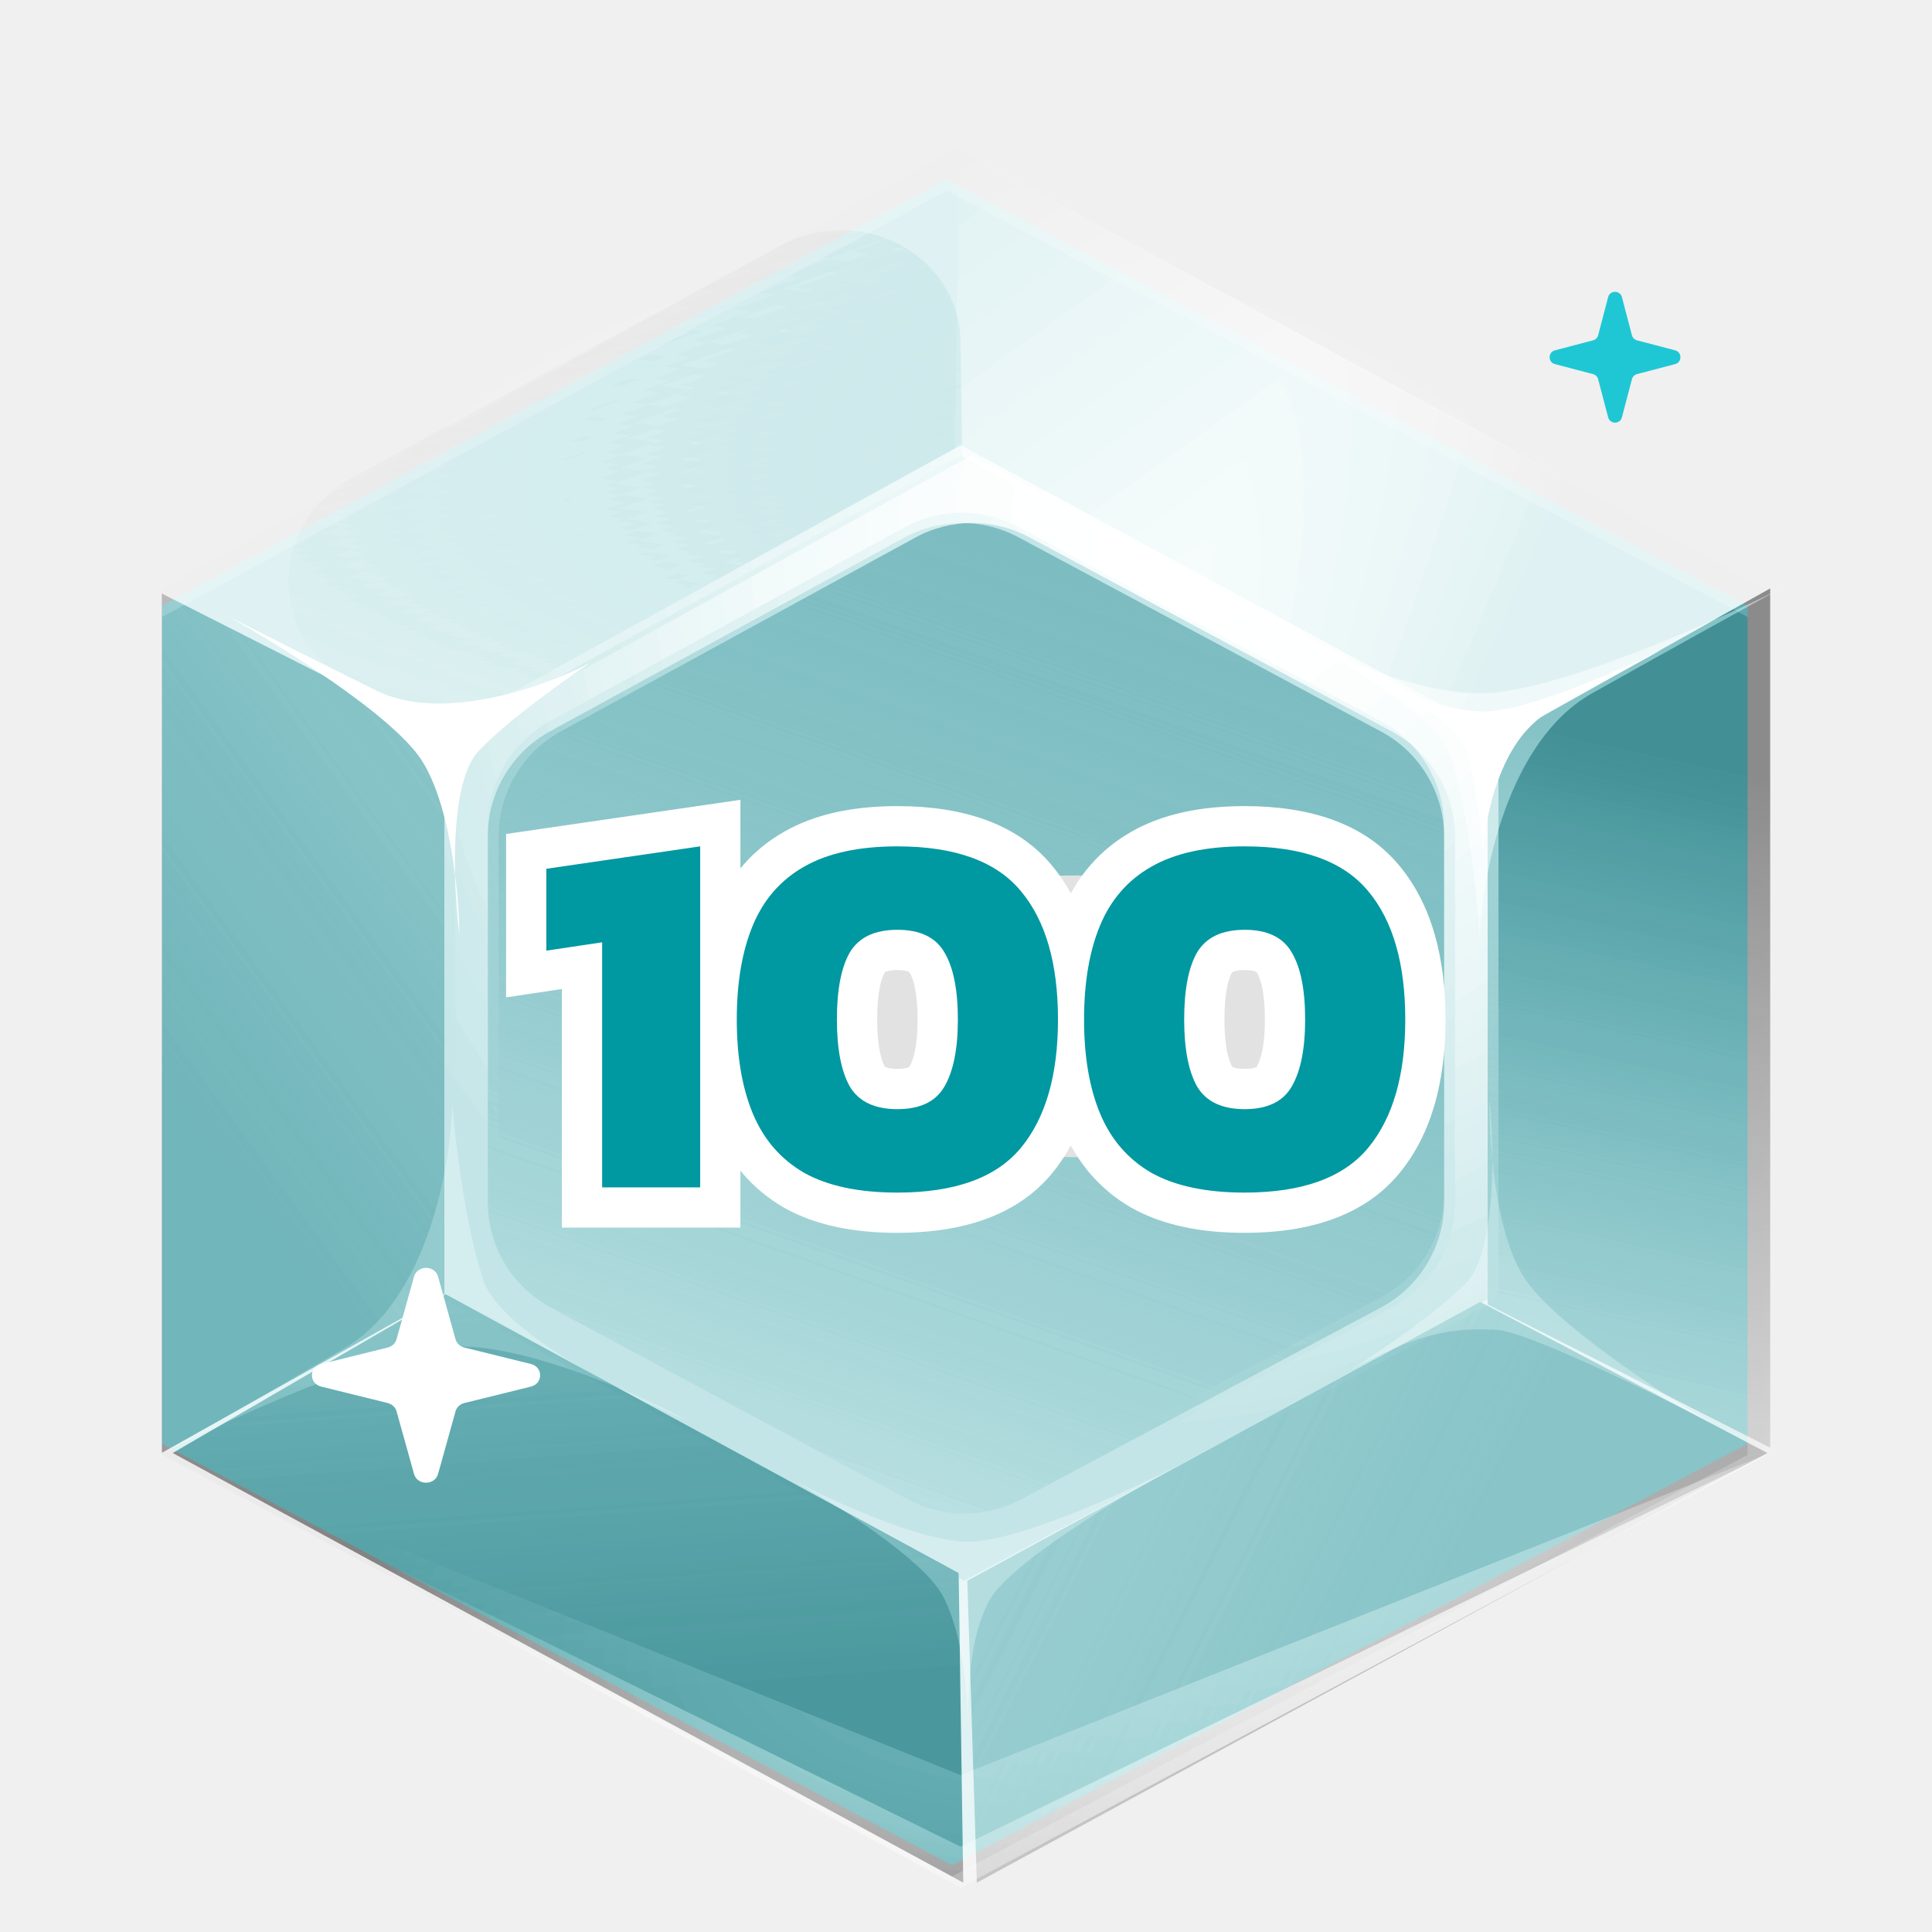
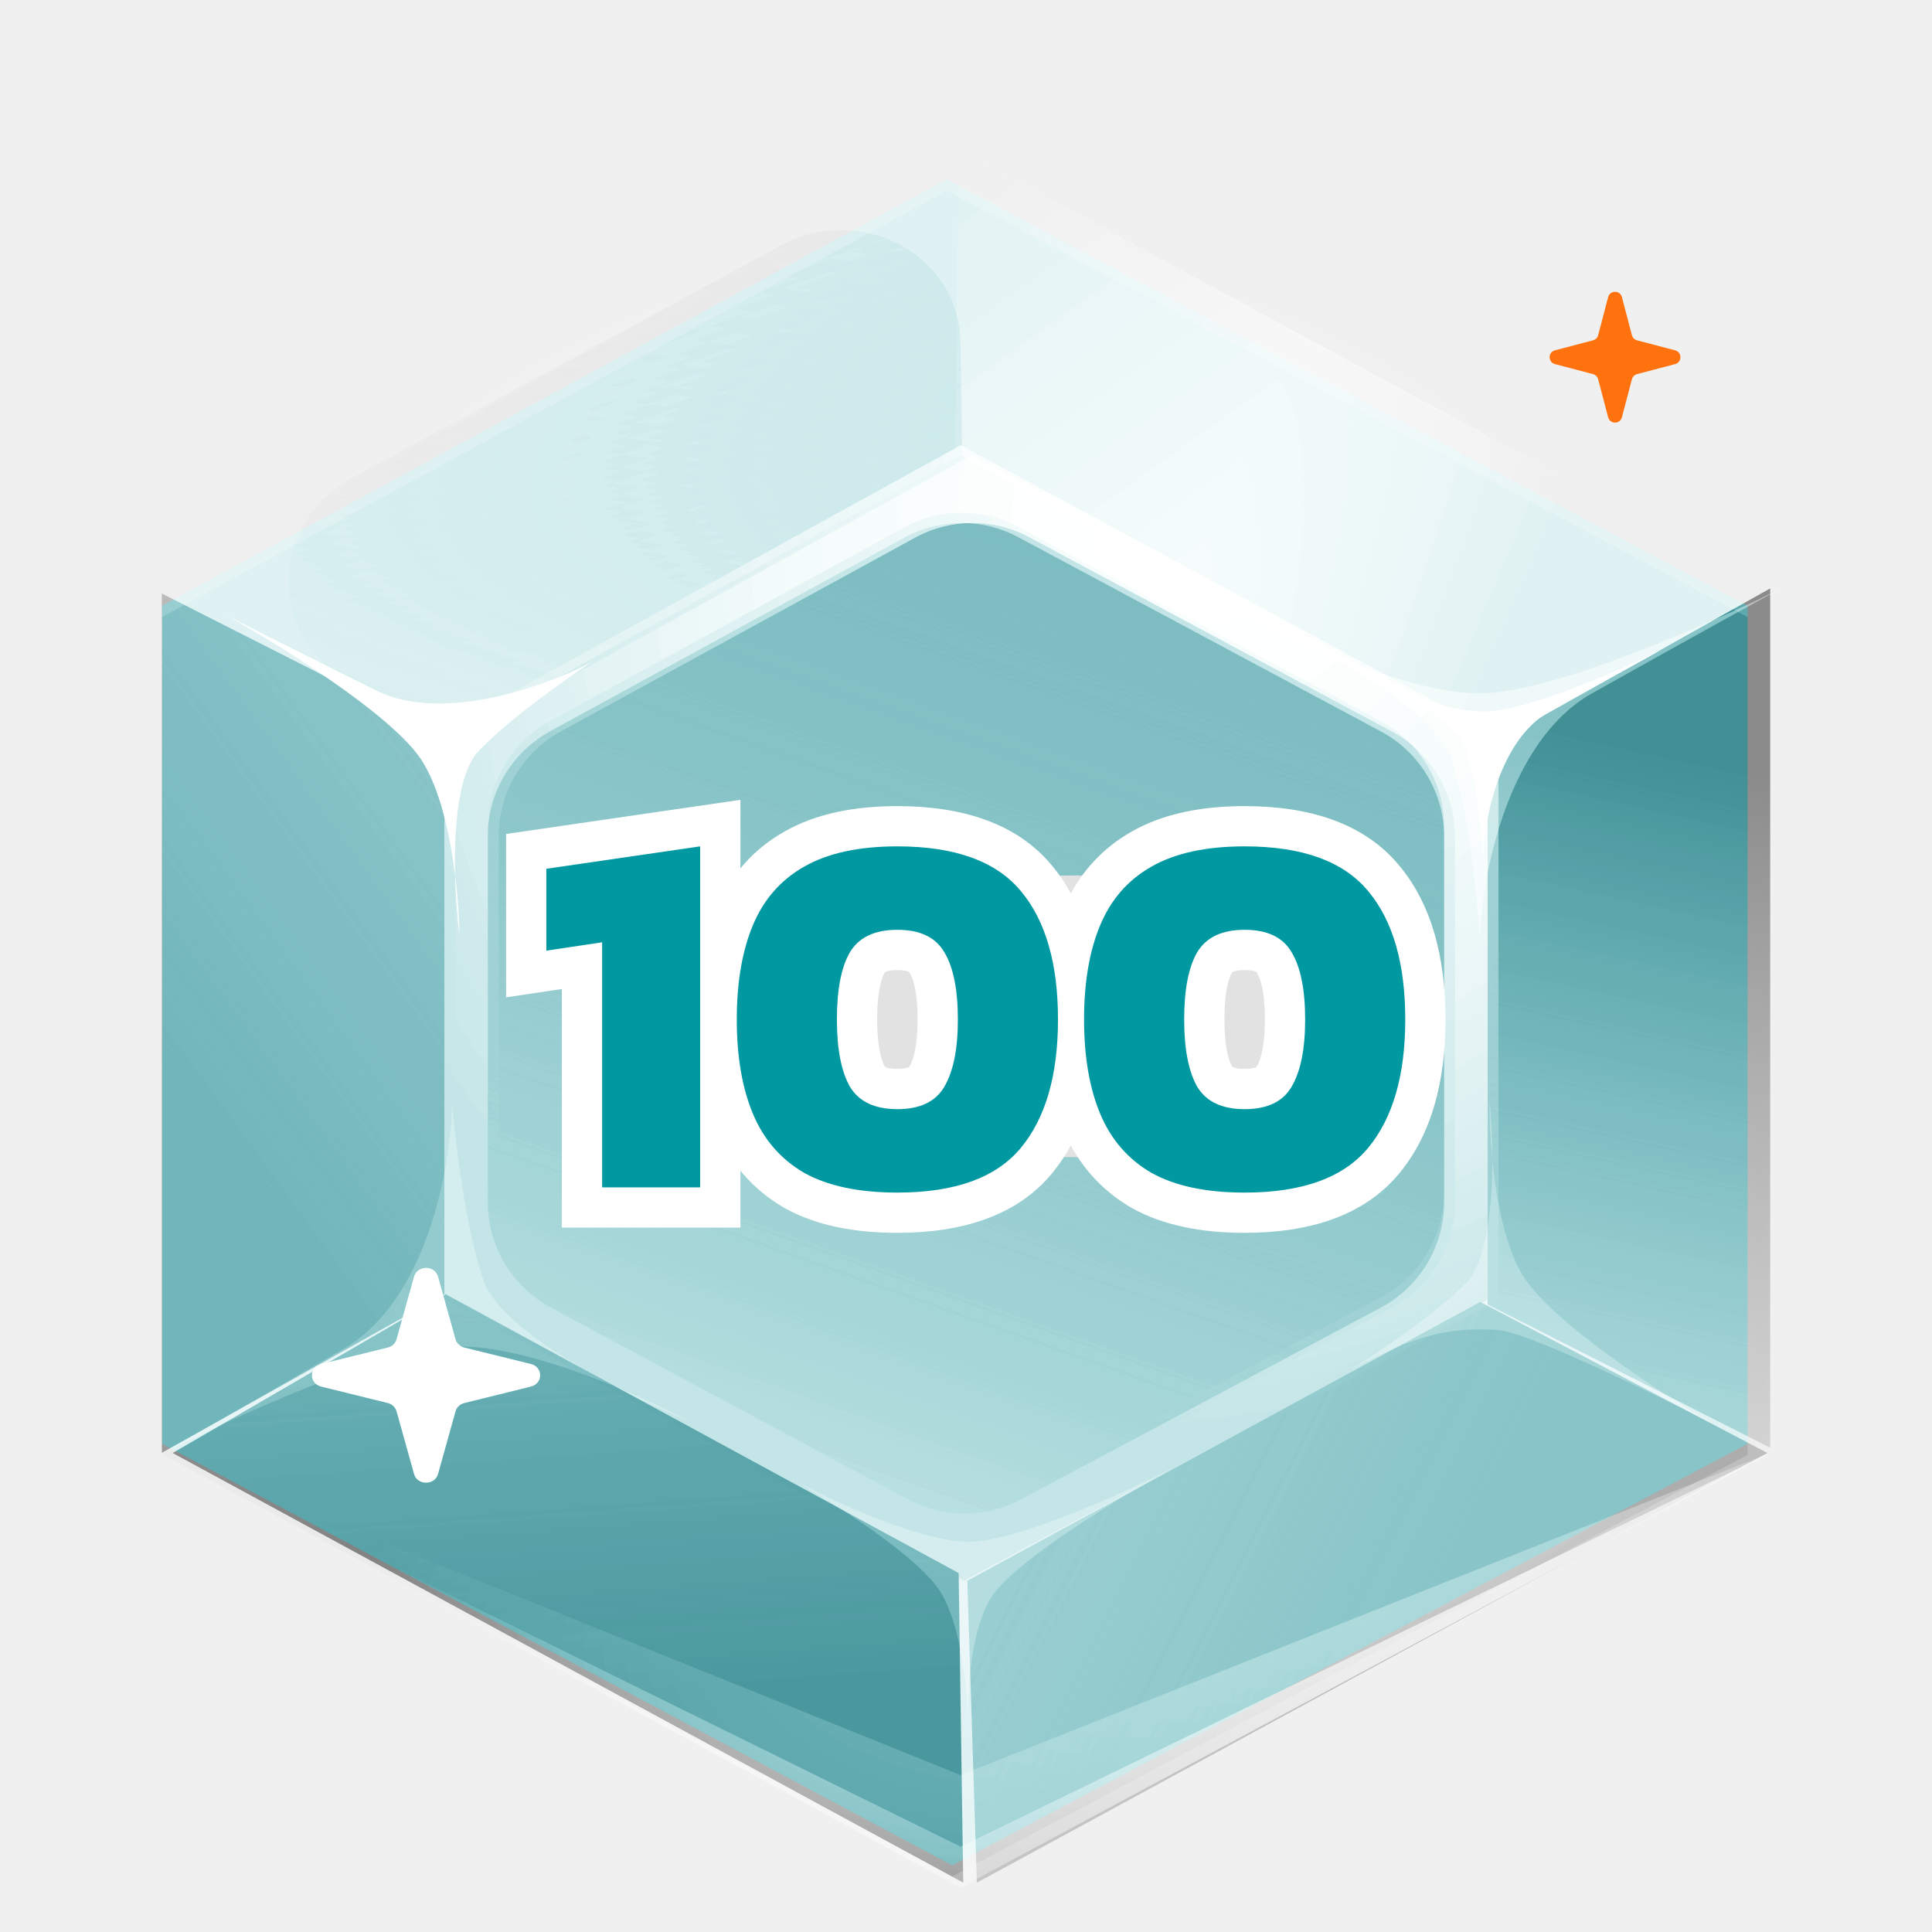
<svg xmlns="http://www.w3.org/2000/svg" width="192" height="192" fill="none" viewBox="0 0 192 192">
  <g clip-path="url(#clip0_2320_340716)">
    <mask id="mask0_2320_340716" width="165" height="107" x="11" y="-14" maskUnits="userSpaceOnUse" style="mask-type:alpha">
      <path fill="#636363" d="M175.993 69.471C176.711 74.068 118.241 91.118 97.324 92.981C89.149 93.69 14.496 73.845 11.652 69.471C8.807 65.097 11.652 -10.276 97.324 -14C175.993 -5.622 175.229 64.814 175.993 69.471Z" />
    </mask>
    <g mask="url(#mask0_2320_340716)">
      <ellipse cx="95.5" cy="82" fill="url(#paint0_radial_2320_340716)" opacity=".5" rx="76.5" ry="61" />
    </g>
    <path fill="#EFEFEF" d="M95.459 187.589L16.08 144.382V58.476L94.919 14.761L175.379 58.476V144.382L95.459 187.589Z" />
    <path fill="url(#paint1_linear_2320_340716)" d="M95.856 146.924L53.879 124.049V78.57L95.57 55.426L138.119 78.57V124.049L95.856 146.924Z" />
    <mask id="mask1_2320_340716" width="81" height="65" x="94" y="14" maskUnits="userSpaceOnUse" style="mask-type:alpha">
      <path fill="url(#paint2_linear_2320_340716)" d="M174.137 57.567L136.338 78.408L94.758 55.025L95.298 14.868L174.137 57.567Z" />
    </mask>
    <g mask="url(#mask1_2320_340716)">
      <path fill="url(#paint3_linear_2320_340716)" fill-rule="evenodd" d="M174.678 57.568L95.298 14.361L15.378 57.568V143.474L95.838 187.189L174.678 143.474V57.568ZM136.878 77.9L94.901 55.026L52.638 77.9V123.38L95.186 146.523L136.878 123.38V77.9Z" clip-rule="evenodd" />
    </g>
    <mask id="mask2_2320_340716" width="68" height="55" x="28" y="22" maskUnits="userSpaceOnUse" style="mask-type:alpha">
      <path fill="url(#paint4_linear_2320_340716)" d="M34.56 67.602L48.104 75.07C51.846 77.133 56.513 77.084 60.323 74.941L89.451 58.561C93.326 56.381 95.703 52.382 95.646 48.134L95.456 34.038C95.339 25.318 85.575 20.08 77.546 24.428L35.063 47.437C26.795 51.915 26.514 63.166 34.56 67.602Z" />
    </mask>
    <g mask="url(#mask2_2320_340716)">
      <path fill="url(#paint5_linear_2320_340716)" fill-rule="evenodd" d="M15.818 64.626C15.818 60.275 18.197 56.272 22.019 54.192L89.538 17.441C93.068 15.519 97.331 15.513 100.867 17.424L168.888 54.198C172.726 56.273 175.118 60.286 175.118 64.649V136.407C175.118 140.761 172.736 144.767 168.909 146.846L100.388 184.075C96.819 186.014 92.507 185.995 88.955 184.026L21.937 146.865C18.161 144.772 15.818 140.794 15.818 136.476V64.626ZM53.618 84.955C53.618 80.606 55.995 76.604 59.814 74.523L89.93 58.112C93.463 56.187 97.731 56.181 101.269 58.096L131.633 74.53C135.468 76.606 137.858 80.617 137.858 84.978V116.317C137.858 120.67 135.478 124.674 131.654 126.753L101.044 143.403C97.473 145.346 93.156 145.327 89.602 143.354L59.732 126.773C55.959 124.678 53.618 120.702 53.618 116.386V84.955Z" clip-rule="evenodd" />
    </g>
    <path fill="#E1E1E1" d="M95.823 157.09L44.159 129.132V73.546L95.472 45.26L147.839 73.546V129.132L95.823 157.09Z" />
    <path fill="url(#paint6_linear_2320_340716)" d="M90.24 149.002L54.743 129.951C50.887 127.882 48.48 123.86 48.48 119.484V83.102C48.48 78.759 50.851 74.762 54.662 72.678L89.876 53.427C93.395 51.503 97.648 51.485 101.184 53.379L137.25 72.699C141.111 74.767 143.52 78.791 143.52 83.171V119.461C143.52 123.849 141.101 127.88 137.228 129.944L101.446 149.018C97.943 150.885 93.739 150.879 90.24 149.002Z" />
    <path fill="url(#paint7_linear_2320_340716)" d="M16.08 144.382V58.984L44.16 73.217V128.624L16.08 144.382Z" />
    <path fill="url(#paint8_linear_2320_340716)" d="M175.92 58.476L175.92 143.874L147.841 129.641L147.841 74.234L175.92 58.476Z" />
    <path fill="url(#paint9_linear_2320_340716)" d="M175.645 144.399L97.079 187.098L96.133 157.09L147.107 129.387L175.645 144.399Z" />
    <path fill="url(#paint10_linear_2320_340716)" d="M95.727 187.098L17.161 144.399L44.295 128.624L95.269 156.327L95.727 187.098Z" />
    <path fill="#fff" d="M43.534 146.482C43.212 147.638 41.468 147.638 41.146 146.482L39.411 140.261C39.298 139.855 38.962 139.538 38.531 139.432L31.921 137.799C30.693 137.495 30.693 135.854 31.921 135.551L38.531 133.918C38.962 133.811 39.298 133.494 39.411 133.089L41.146 126.867C41.468 125.711 43.212 125.711 43.534 126.867L45.269 133.089C45.382 133.494 45.718 133.811 46.149 133.918L52.759 135.551C53.987 135.854 53.987 137.495 52.759 137.799L46.149 139.432C45.718 139.538 45.382 139.855 45.269 140.261L43.534 146.482Z" />
    <g style="mix-blend-mode:overlay">
      <path fill="url(#paint11_radial_2320_340716)" fill-rule="evenodd" d="M45.239 129.132L96.903 157.09L148.918 129.132V73.546L96.551 45.26L45.239 73.546V129.132ZM55.82 129.952L91.318 149.002C94.816 150.88 99.021 150.886 102.524 149.018L138.306 129.945C142.179 127.881 144.598 123.85 144.598 119.461V83.171C144.598 78.792 142.188 74.767 138.328 72.699L102.262 53.379C98.726 51.485 94.473 51.503 90.953 53.427L55.739 72.679C51.928 74.762 49.558 78.76 49.558 83.103V119.484C49.558 123.86 51.964 127.882 55.82 129.952Z" clip-rule="evenodd" />
    </g>
    <g style="mix-blend-mode:overlay">
      <path fill="url(#paint12_radial_2320_340716)" fill-rule="evenodd" d="M44.161 128.116L95.825 156.073L147.841 128.116V72.53L95.474 44.243L44.161 72.53V128.116ZM54.743 128.935L90.24 147.985C93.739 149.863 97.943 149.868 101.446 148.001L137.228 128.928C141.101 126.864 143.52 122.833 143.52 118.444V82.154C143.52 77.775 141.111 73.75 137.25 71.682L101.184 52.362C97.648 50.468 93.395 50.486 89.876 52.41L54.662 71.662C50.851 73.745 48.48 77.742 48.48 82.086V118.467C48.48 122.843 50.887 126.865 54.743 128.935Z" clip-rule="evenodd" />
    </g>
    <g style="mix-blend-mode:soft-light">
      <path fill="url(#paint13_radial_2320_340716)" d="M95.459 187.589L16.08 144.382L95.459 176.406L175.919 144.382L95.459 187.589Z" />
    </g>
    <g style="mix-blend-mode:overlay">
      <path fill="url(#paint14_radial_2320_340716)" d="M95.459 187.589L16.08 144.382L95.459 183.522L175.919 144.382L95.459 187.589Z" />
    </g>
    <g style="mix-blend-mode:soft-light">
      <path fill="#fff" d="M158.199 68.911C149.844 73.607 147.291 86.955 147.058 93.042C146.826 89.346 145.944 80.65 144.273 75.433C143.139 71.893 137.027 67.753 131.329 64.641C128.38 63.363 125.791 62.047 124.08 61.085C126.02 61.924 128.628 63.167 131.329 64.641C136.379 66.831 142.486 68.911 147.058 68.911C154.3 68.911 170.037 61.954 177 58.476C174.215 59.998 166.555 64.215 158.199 68.911Z" />
    </g>
    <g style="mix-blend-mode:soft-light" opacity=".5">
      <path fill="#fff" d="M34.236 133.984C42.505 129.155 44.816 115.768 44.937 109.678C45.236 113.369 46.276 122.05 48.042 127.239C49.24 130.761 55.427 134.802 61.181 137.821C64.152 139.052 66.764 140.326 68.493 141.26C66.537 140.453 63.908 139.252 61.181 137.821C56.092 135.713 49.947 133.732 45.376 133.805C38.135 133.922 22.527 141.131 15.628 144.721C18.385 143.154 25.967 138.814 34.236 133.984Z" />
    </g>
    <g style="mix-blend-mode:overlay">
      <path fill="#fff" d="M37.408 68.633C44.048 71.918 54.4 68.132 58.745 65.828C56.257 67.457 50.537 71.499 47.564 74.632C45.547 76.757 45.112 82.205 45.229 86.983C45.522 89.323 45.643 91.454 45.659 92.9C45.465 91.362 45.285 89.248 45.229 86.983C44.729 82.977 43.726 78.36 41.888 75.53C38.976 71.047 27.79 64.102 22.56 61.19C24.743 62.303 30.769 65.348 37.408 68.633Z" />
    </g>
    <g style="mix-blend-mode:soft-light" opacity=".6">
      <path fill="#fff" d="M148.921 132.182C142.441 131.674 138.652 133.896 134.249 136.1C136.778 134.528 142.6 130.617 145.653 127.554C147.724 125.475 148.299 120.038 148.304 115.259C148.072 112.913 148.006 110.78 148.027 109.334C148.181 110.876 148.307 112.994 148.304 115.259C148.702 119.276 149.585 123.914 151.35 126.785C154.146 131.333 165.151 138.53 170.304 141.56C168.15 140.399 152.292 132.447 148.921 132.182Z" />
    </g>
    <g style="mix-blend-mode:overlay">
      <path fill="#fff" d="M153.993 70.714C149.048 73.476 147.537 81.328 147.399 84.908C147.262 82.734 146.74 77.619 145.751 74.55C145.08 72.468 141.462 70.032 138.09 68.202C136.344 67.45 134.813 66.676 133.8 66.11C134.948 66.604 136.491 67.335 138.09 68.202C141.079 69.49 144.693 70.714 147.399 70.714C151.685 70.714 160.999 66.622 165.12 64.576C163.471 65.471 158.938 67.952 153.993 70.714Z" />
    </g>
    <g style="mix-blend-mode:soft-light" opacity=".6">
      <path fill="#fff" d="M78.719 147.032C82.554 149.094 91.429 153.218 96.25 153.218C101.07 153.218 111.771 148.344 116.519 145.907C111.406 148.719 100.632 155.242 98.441 158.842C96.644 161.794 96.198 166.966 96.196 170.385C96.234 171.13 96.25 171.794 96.25 172.339C96.217 171.8 96.196 171.135 96.196 170.385C96.014 166.772 95.327 161.263 93.51 158.279C91.319 154.68 82.737 149.281 78.719 147.032Z" />
    </g>
    <g style="mix-blend-mode:color-burn" opacity=".5">
      <path fill="#A7A7A7" d="M94.623 186.479L16.109 144.592V61.311L94.089 18.932L173.671 61.311V144.592L94.623 186.479Z" />
    </g>
    <g style="mix-blend-mode:soft-light" opacity=".8">
      <path fill="#14E2F2" d="M94.623 185.37L16.109 143.483V60.202L94.089 17.822L173.671 60.202V143.483L94.623 185.37Z" />
    </g>
-     <path fill="#1FC7D4" d="M161.184 41.472C161 42.176 160 42.176 159.816 41.472L158.821 37.684C158.756 37.437 158.564 37.244 158.316 37.179L154.528 36.184C153.824 36 153.824 35 154.528 34.816L158.316 33.821C158.564 33.756 158.756 33.563 158.821 33.316L159.816 29.528C160 28.824 161 28.824 161.184 29.528L162.179 33.316C162.244 33.563 162.436 33.756 162.684 33.821L166.472 34.816C167.176 35 167.176 36 166.472 36.184L162.684 37.179C162.436 37.244 162.244 37.437 162.179 37.684L161.184 41.472Z" />
+     <path fill="#FF720D" d="M161.184 41.472C161 42.176 160 42.176 159.816 41.472L158.821 37.684C158.756 37.437 158.564 37.244 158.316 37.179L154.528 36.184C153.824 36 153.824 35 154.528 34.816L158.316 33.821C158.564 33.756 158.756 33.563 158.821 33.316L159.816 29.528C160 28.824 161 28.824 161.184 29.528L162.179 33.316C162.244 33.563 162.436 33.756 162.684 33.821L166.472 34.816C167.176 35 167.176 36 166.472 36.184L162.684 37.179C162.436 37.244 162.244 37.437 162.179 37.684L161.184 41.472Z" />
  </g>
  <ellipse cx="107" cy="101" fill="#E2E2E2" rx="32" ry="14" />
  <path fill="#fff" d="M59.84 118H55.84V122H59.84V118ZM59.84 93.645H63.84V89.003L59.248 89.689L59.84 93.645ZM54.295 94.475H50.295V99.117L54.887 98.431L54.295 94.475ZM54.295 86.339L53.718 82.381L50.295 82.88V86.339H54.295ZM69.582 84.111H73.582V79.486L69.005 80.153L69.582 84.111ZM69.582 118V122H73.582V118H69.582ZM63.84 118V93.645H55.84V118H63.84ZM59.248 89.689L53.704 90.519L54.887 98.431L60.432 97.602L59.248 89.689ZM58.295 94.475V86.339H50.295V94.475H58.295ZM54.872 90.297L70.159 88.069L69.005 80.153L53.718 82.381L54.872 90.297ZM65.582 84.111V118H73.582V84.111H65.582ZM69.582 114H59.84V122H69.582V114ZM79.906 116.549L77.894 120.006L77.924 120.024L77.954 120.041L79.906 116.549ZM74.828 110.694L71.138 112.239L74.828 110.694ZM74.828 91.936L71.138 90.39L74.828 91.936ZM79.906 86.132L81.879 89.611L81.888 89.606L81.896 89.602L79.906 86.132ZM101.462 88.567L98.377 91.114L98.385 91.123L98.392 91.132L101.462 88.567ZM101.462 114.062L104.547 116.608L101.462 114.062ZM93.845 107.999L90.401 105.964L90.394 105.976L90.387 105.989L93.845 107.999ZM93.845 94.63L90.387 96.641L90.404 96.67L90.422 96.7L93.845 94.63ZM84.466 94.63L81.043 92.56L81.025 92.59L81.008 92.62L84.466 94.63ZM84.466 107.999L80.988 109.975L81.015 110.022L81.043 110.069L84.466 107.999ZM89.181 114.518C85.757 114.518 83.41 113.925 81.857 113.057L77.954 120.041C81.1 121.799 84.937 122.518 89.181 122.518V114.518ZM81.918 113.092C80.383 112.199 79.264 110.932 78.517 109.148L71.138 112.239C72.533 115.568 74.799 118.205 77.894 120.006L81.918 113.092ZM78.517 109.148C77.707 107.215 77.221 104.648 77.221 101.315H69.221C69.221 105.374 69.806 109.06 71.138 112.239L78.517 109.148ZM77.221 101.315C77.221 97.981 77.707 95.414 78.517 93.481L71.138 90.39C69.806 93.57 69.221 97.255 69.221 101.315H77.221ZM78.517 93.481C79.261 91.705 80.369 90.468 81.879 89.611L77.932 82.653C74.814 84.421 72.536 87.053 71.138 90.39L78.517 93.481ZM81.896 89.602C83.439 88.717 85.77 88.111 89.181 88.111V80.111C84.923 80.111 81.071 80.852 77.916 82.662L81.896 89.602ZM89.181 88.111C94.318 88.111 96.996 89.441 98.377 91.114L104.547 86.021C101.022 81.752 95.513 80.111 89.181 80.111V88.111ZM98.392 91.132C100.023 93.084 101.141 96.275 101.141 101.315H109.141C109.141 95.23 107.807 89.923 104.532 86.003L98.392 91.132ZM101.141 101.315C101.141 106.308 100.028 109.516 98.377 111.515L104.547 116.608C107.802 112.666 109.141 107.376 109.141 101.315H101.141ZM98.377 111.515C96.996 113.188 94.318 114.518 89.181 114.518V122.518C95.513 122.518 101.022 120.877 104.547 116.608L98.377 111.515ZM89.181 114.227C92.351 114.227 95.503 113.106 97.303 110.01L90.387 105.989C90.363 106.03 90.352 106.037 90.357 106.032C90.362 106.028 90.353 106.039 90.307 106.061C90.206 106.109 89.881 106.227 89.181 106.227V114.227ZM97.289 110.034C98.718 107.615 99.192 104.545 99.192 101.315H91.192C91.192 103.957 90.768 105.344 90.401 105.964L97.289 110.034ZM99.192 101.315C99.192 98.071 98.725 94.971 97.268 92.56L90.422 96.7C90.761 97.26 91.192 98.616 91.192 101.315H99.192ZM97.303 92.62C95.503 89.523 92.351 88.402 89.181 88.402V96.402C89.881 96.402 90.206 96.52 90.307 96.568C90.353 96.59 90.362 96.602 90.357 96.597C90.352 96.592 90.363 96.6 90.387 96.641L97.303 92.62ZM89.181 88.402C86.005 88.402 82.879 89.524 81.043 92.56L87.889 96.7C87.93 96.631 87.951 96.611 88.027 96.575C88.147 96.519 88.484 96.402 89.181 96.402V88.402ZM81.008 92.62C79.616 95.013 79.17 98.087 79.17 101.315H87.17C87.17 98.6 87.588 97.218 87.924 96.641L81.008 92.62ZM79.17 101.315C79.17 104.528 79.623 107.573 80.988 109.975L87.944 106.023C87.581 105.386 87.17 103.974 87.17 101.315H79.17ZM81.043 110.069C82.879 113.105 86.005 114.227 89.181 114.227V106.227C88.484 106.227 88.147 106.11 88.027 106.054C87.951 106.018 87.93 105.998 87.889 105.929L81.043 110.069ZM114.417 116.549L112.405 120.006L112.436 120.024L112.466 120.041L114.417 116.549ZM109.339 110.694L105.65 112.239L109.339 110.694ZM109.339 91.936L105.65 90.39L109.339 91.936ZM114.417 86.132L116.391 89.611L116.399 89.606L116.408 89.602L114.417 86.132ZM135.974 88.567L132.889 91.114L132.897 91.123L132.904 91.132L135.974 88.567ZM135.974 114.062L139.058 116.608L135.974 114.062ZM128.357 107.999L124.913 105.964L124.906 105.976L124.899 105.989L128.357 107.999ZM128.357 94.63L124.899 96.641L124.916 96.67L124.934 96.7L128.357 94.63ZM118.978 94.63L115.555 92.56L115.537 92.59L115.519 92.62L118.978 94.63ZM118.978 107.999L115.5 109.975L115.526 110.022L115.555 110.069L118.978 107.999ZM123.693 114.518C120.268 114.518 117.921 113.925 116.369 113.057L112.466 120.041C115.612 121.799 119.449 122.518 123.693 122.518V114.518ZM116.43 113.092C114.895 112.199 113.776 110.932 113.029 109.148L105.65 112.239C107.044 115.568 109.311 118.205 112.405 120.006L116.43 113.092ZM113.029 109.148C112.219 107.215 111.733 104.648 111.733 101.315H103.733C103.733 105.374 104.318 109.06 105.65 112.239L113.029 109.148ZM111.733 101.315C111.733 97.981 112.219 95.414 113.029 93.481L105.65 90.39C104.318 93.57 103.733 97.255 103.733 101.315H111.733ZM113.029 93.481C113.773 91.705 114.88 90.468 116.391 89.611L112.444 82.653C109.326 84.421 107.048 87.053 105.65 90.39L113.029 93.481ZM116.408 89.602C117.95 88.717 120.282 88.111 123.693 88.111V80.111C119.435 80.111 115.583 80.852 112.427 82.662L116.408 89.602ZM123.693 88.111C128.83 88.111 131.508 89.441 132.889 91.114L139.058 86.021C135.534 81.752 130.025 80.111 123.693 80.111V88.111ZM132.904 91.132C134.535 93.084 135.653 96.275 135.653 101.315H143.653C143.653 95.23 142.318 89.923 139.044 86.003L132.904 91.132ZM135.653 101.315C135.653 106.308 134.54 109.516 132.889 111.515L139.058 116.608C142.313 112.666 143.653 107.376 143.653 101.315H135.653ZM132.889 111.515C131.508 113.188 128.83 114.518 123.693 114.518V122.518C130.025 122.518 135.534 120.877 139.058 116.608L132.889 111.515ZM123.693 114.227C126.863 114.227 130.015 113.106 131.815 110.01L124.899 105.989C124.875 106.03 124.864 106.037 124.869 106.032C124.874 106.028 124.864 106.039 124.819 106.061C124.717 106.109 124.393 106.227 123.693 106.227V114.227ZM131.8 110.034C133.23 107.615 133.704 104.545 133.704 101.315H125.704C125.704 103.957 125.28 105.344 124.913 105.964L131.8 110.034ZM133.704 101.315C133.704 98.071 133.237 94.971 131.78 92.56L124.934 96.7C125.273 97.26 125.704 98.616 125.704 101.315H133.704ZM131.815 92.62C130.015 89.523 126.863 88.402 123.693 88.402V96.402C124.393 96.402 124.717 96.52 124.819 96.568C124.864 96.59 124.874 96.602 124.869 96.597C124.864 96.592 124.875 96.6 124.899 96.641L131.815 92.62ZM123.693 88.402C120.516 88.402 117.391 89.524 115.555 92.56L122.4 96.7C122.442 96.631 122.463 96.611 122.539 96.575C122.658 96.519 122.995 96.402 123.693 96.402V88.402ZM115.519 92.62C114.128 95.013 113.682 98.087 113.682 101.315H121.682C121.682 98.6 122.1 97.218 122.436 96.641L115.519 92.62ZM113.682 101.315C113.682 104.528 114.135 107.573 115.5 109.975L122.455 106.023C122.093 105.386 121.682 103.974 121.682 101.315H113.682ZM115.555 110.069C117.391 113.105 120.516 114.227 123.693 114.227V106.227C122.995 106.227 122.658 106.11 122.539 106.054C122.463 106.018 122.442 105.998 122.4 105.929L115.555 110.069Z" />
  <path fill="#0098A1" d="M59.84 118V93.645L54.295 94.475V86.339L69.582 84.111V118H59.84ZM89.181 118.518C85.347 118.518 82.255 117.862 79.906 116.549C77.591 115.202 75.898 113.25 74.828 110.694C73.757 108.137 73.221 105.011 73.221 101.315C73.221 97.618 73.757 94.492 74.828 91.936C75.898 89.379 77.591 87.445 79.906 86.132C82.255 84.784 85.347 84.111 89.181 84.111C94.916 84.111 99.009 85.596 101.462 88.567C103.915 91.504 105.141 95.753 105.141 101.315C105.141 106.842 103.915 111.091 101.462 114.062C99.009 117.033 94.916 118.518 89.181 118.518ZM89.181 110.227C91.427 110.227 92.981 109.485 93.845 107.999C94.743 106.479 95.192 104.251 95.192 101.315C95.192 98.344 94.743 96.115 93.845 94.63C92.981 93.144 91.427 92.402 89.181 92.402C86.936 92.402 85.364 93.144 84.466 94.63C83.602 96.115 83.17 98.344 83.17 101.315C83.17 104.251 83.602 106.479 84.466 107.999C85.364 109.485 86.936 110.227 89.181 110.227ZM123.693 118.518C119.858 118.518 116.767 117.862 114.418 116.549C112.103 115.202 110.41 113.25 109.339 110.694C108.268 108.137 107.733 105.011 107.733 101.315C107.733 97.618 108.268 94.492 109.339 91.936C110.41 89.379 112.103 87.445 114.418 86.132C116.767 84.784 119.858 84.111 123.693 84.111C129.428 84.111 133.521 85.596 135.974 88.567C138.427 91.504 139.653 95.753 139.653 101.315C139.653 106.842 138.427 111.091 135.974 114.062C133.521 117.033 129.428 118.518 123.693 118.518ZM123.693 110.227C125.938 110.227 127.493 109.485 128.357 107.999C129.255 106.479 129.704 104.251 129.704 101.315C129.704 98.344 129.255 96.115 128.357 94.63C127.493 93.144 125.938 92.402 123.693 92.402C121.448 92.402 119.876 93.144 118.978 94.63C118.114 96.115 117.682 98.344 117.682 101.315C117.682 104.251 118.114 106.479 118.978 107.999C119.876 109.485 121.448 110.227 123.693 110.227Z" />
  <defs>
    <radialGradient id="paint0_radial_2320_340716" cx="0" cy="0" r="1" gradientTransform="translate(95.4875 81.9724) rotate(-90) scale(60.9724 76.4654)" gradientUnits="userSpaceOnUse">
      <stop stop-color="#E0E0E0" />
      <stop offset="1" stop-color="#fff" stop-opacity="0" />
    </radialGradient>
    <linearGradient id="paint1_linear_2320_340716" x1="128.468" x2="92.975" y1="55.744" y2="154.155" gradientUnits="userSpaceOnUse">
      <stop stop-color="#B6B6B6" />
      <stop offset="1" stop-color="#8E8E8E" stop-opacity="0" />
    </linearGradient>
    <linearGradient id="paint2_linear_2320_340716" x1="153.083" x2="97.948" y1="55.424" y2="30.807" gradientUnits="userSpaceOnUse">
      <stop stop-color="#fff" stop-opacity="0" />
      <stop offset=".513" stop-color="#fff" />
      <stop offset="1" stop-color="#fff" />
    </linearGradient>
    <linearGradient id="paint3_linear_2320_340716" x1="55.815" x2="135.487" y1="42.699" y2="154.056" gradientUnits="userSpaceOnUse">
      <stop stop-color="#fff" stop-opacity="0" />
      <stop offset=".513" stop-color="#fff" />
      <stop offset="1" stop-color="#fff" />
    </linearGradient>
    <linearGradient id="paint4_linear_2320_340716" x1="61.716" x2="50.043" y1="-2.757" y2="80.778" gradientUnits="userSpaceOnUse">
      <stop stop-color="#FD9B13" />
      <stop offset="1" stop-color="#FD9B13" stop-opacity="0" />
    </linearGradient>
    <linearGradient id="paint5_linear_2320_340716" x1="156.868" x2="92.142" y1="184.927" y2="1.751" gradientUnits="userSpaceOnUse">
      <stop stop-color="#B6B6B6" />
      <stop offset="1" stop-color="#8E8E8E" stop-opacity="0" />
    </linearGradient>
    <linearGradient id="paint6_linear_2320_340716" x1="132.632" x2="93.659" y1="50.696" y2="160.422" gradientUnits="userSpaceOnUse">
      <stop stop-color="#B6B6B6" />
      <stop offset="1" stop-color="#8E8E8E" stop-opacity="0" />
    </linearGradient>
    <linearGradient id="paint7_linear_2320_340716" x1="1.425" x2="189.352" y1="86.905" y2="-49.988" gradientUnits="userSpaceOnUse">
      <stop stop-color="#AFAFAF" />
      <stop offset="1" stop-color="#CECECE" stop-opacity="0" />
    </linearGradient>
    <linearGradient id="paint8_linear_2320_340716" x1="170.52" x2="147.9" y1="76.267" y2="180.057" gradientUnits="userSpaceOnUse">
      <stop stop-color="#8B8B8B" />
      <stop offset="1" stop-color="#B7B7B7" stop-opacity="0" />
    </linearGradient>
    <linearGradient id="paint9_linear_2320_340716" x1="130.094" x2="-78.916" y1="185.084" y2="78.886" gradientUnits="userSpaceOnUse">
      <stop stop-color="#BEBEBE" />
      <stop offset="1" stop-color="#CECECE" stop-opacity="0" />
    </linearGradient>
    <linearGradient id="paint10_linear_2320_340716" x1="35.521" x2="19.241" y1="170.306" y2="-52.489" gradientUnits="userSpaceOnUse">
      <stop stop-color="#929292" />
      <stop offset="1" stop-color="#CECECE" stop-opacity="0" />
    </linearGradient>
    <radialGradient id="paint11_radial_2320_340716" cx="0" cy="0" r="1" gradientTransform="translate(120.838 51.3596) rotate(131.437) scale(96.2826 84.8126)" gradientUnits="userSpaceOnUse">
      <stop stop-color="#fff" />
      <stop offset="1" stop-color="#fff" stop-opacity="0" />
    </radialGradient>
    <radialGradient id="paint12_radial_2320_340716" cx="0" cy="0" r="1" gradientTransform="translate(119.761 50.343) rotate(131.437) scale(96.2826 84.8126)" gradientUnits="userSpaceOnUse">
      <stop stop-color="#fff" />
      <stop offset="1" stop-color="#fff" stop-opacity="0" />
    </radialGradient>
    <radialGradient id="paint13_radial_2320_340716" cx="0" cy="0" r="1" gradientTransform="translate(132.629 146.739) rotate(164.151) scale(102.117 47.632)" gradientUnits="userSpaceOnUse">
      <stop stop-color="#fff" />
      <stop offset="1" stop-color="#fff" stop-opacity="0" />
    </radialGradient>
    <radialGradient id="paint14_radial_2320_340716" cx="0" cy="0" r="1" gradientTransform="translate(132.629 146.739) rotate(164.151) scale(102.117 47.632)" gradientUnits="userSpaceOnUse">
      <stop stop-color="#fff" />
      <stop offset="1" stop-color="#fff" stop-opacity="0" />
    </radialGradient>
    <clipPath id="clip0_2320_340716">
      <rect width="192" height="192" fill="#fff" />
    </clipPath>
  </defs>
</svg>
